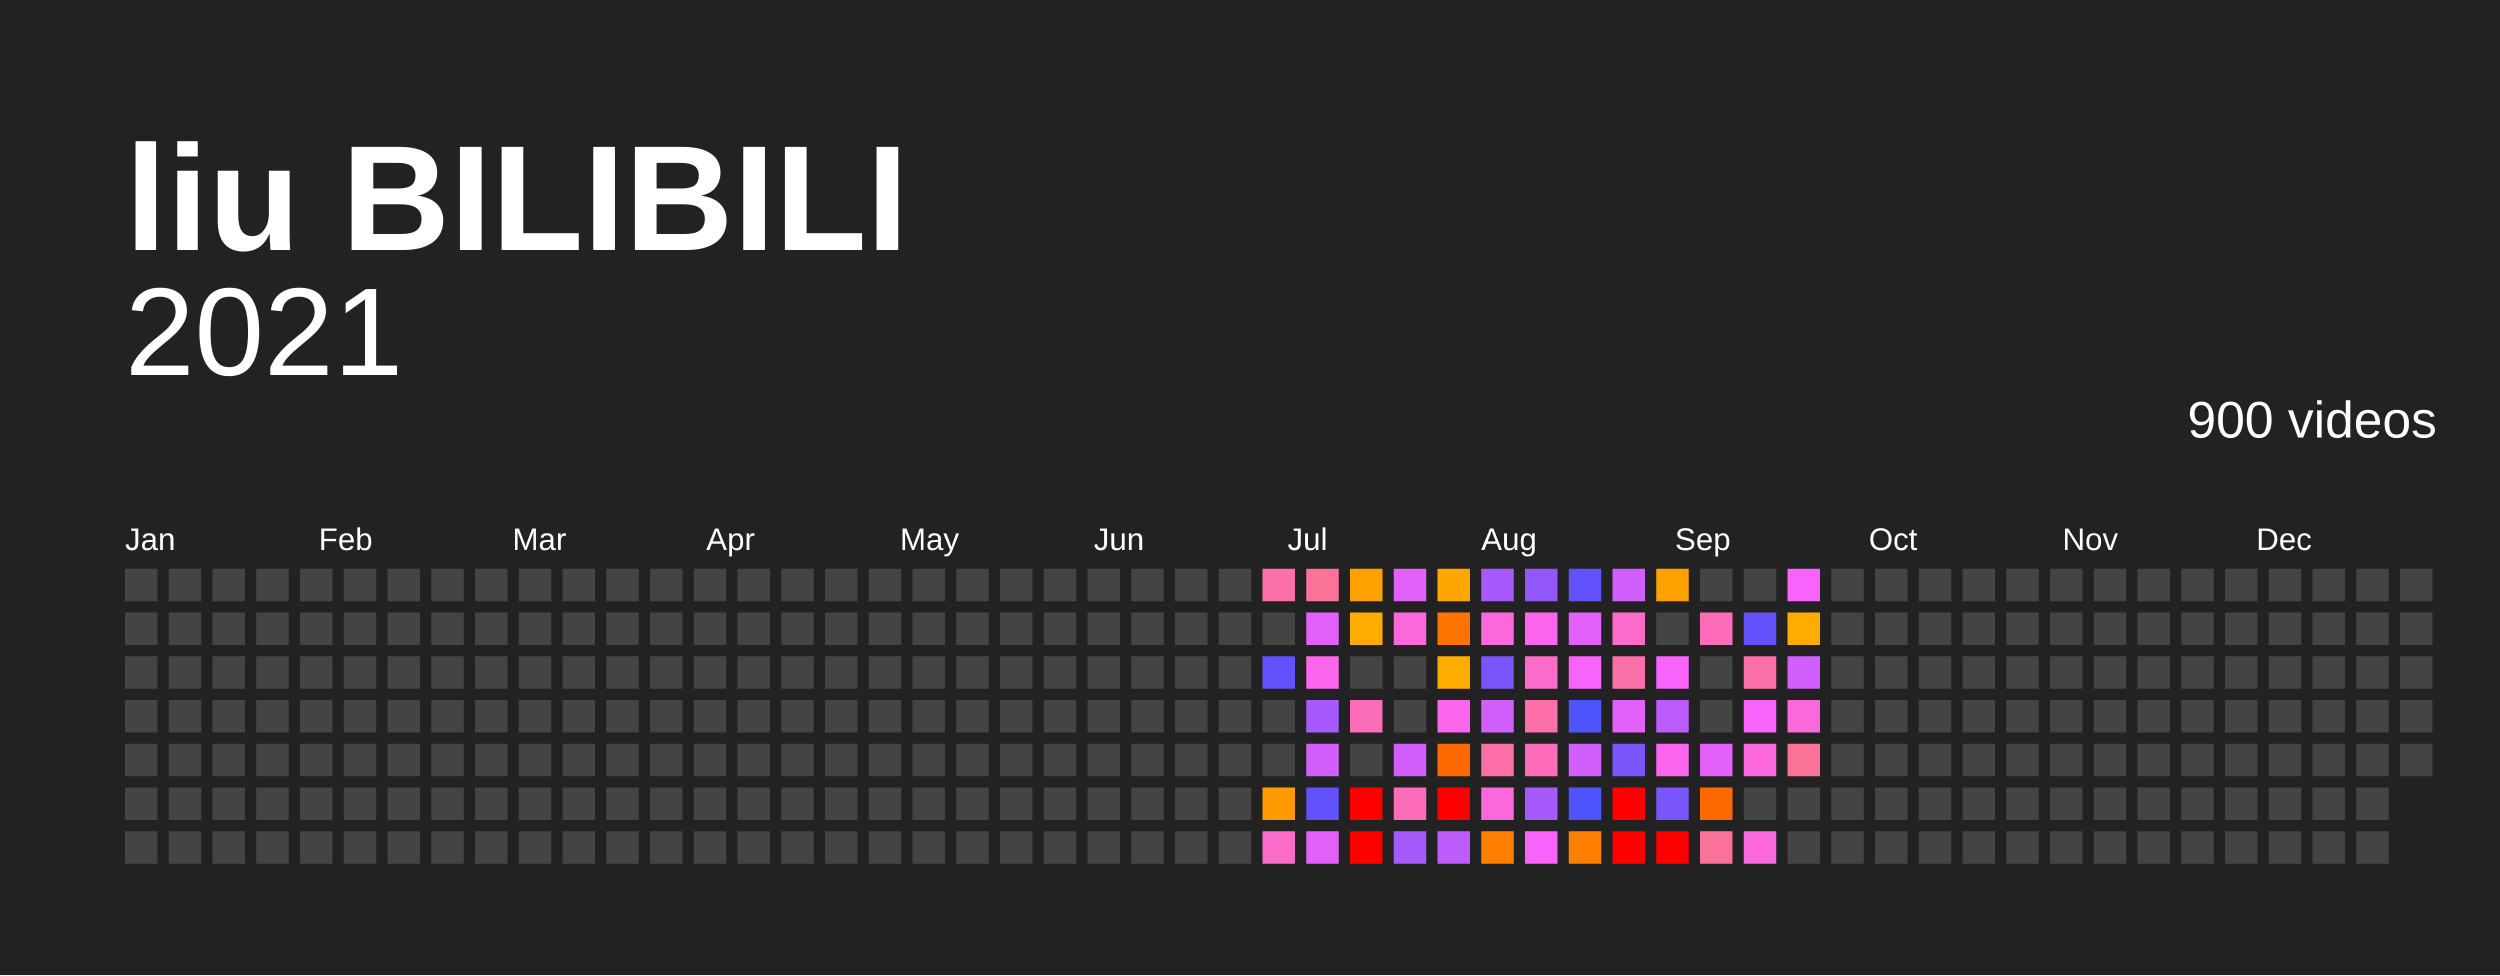
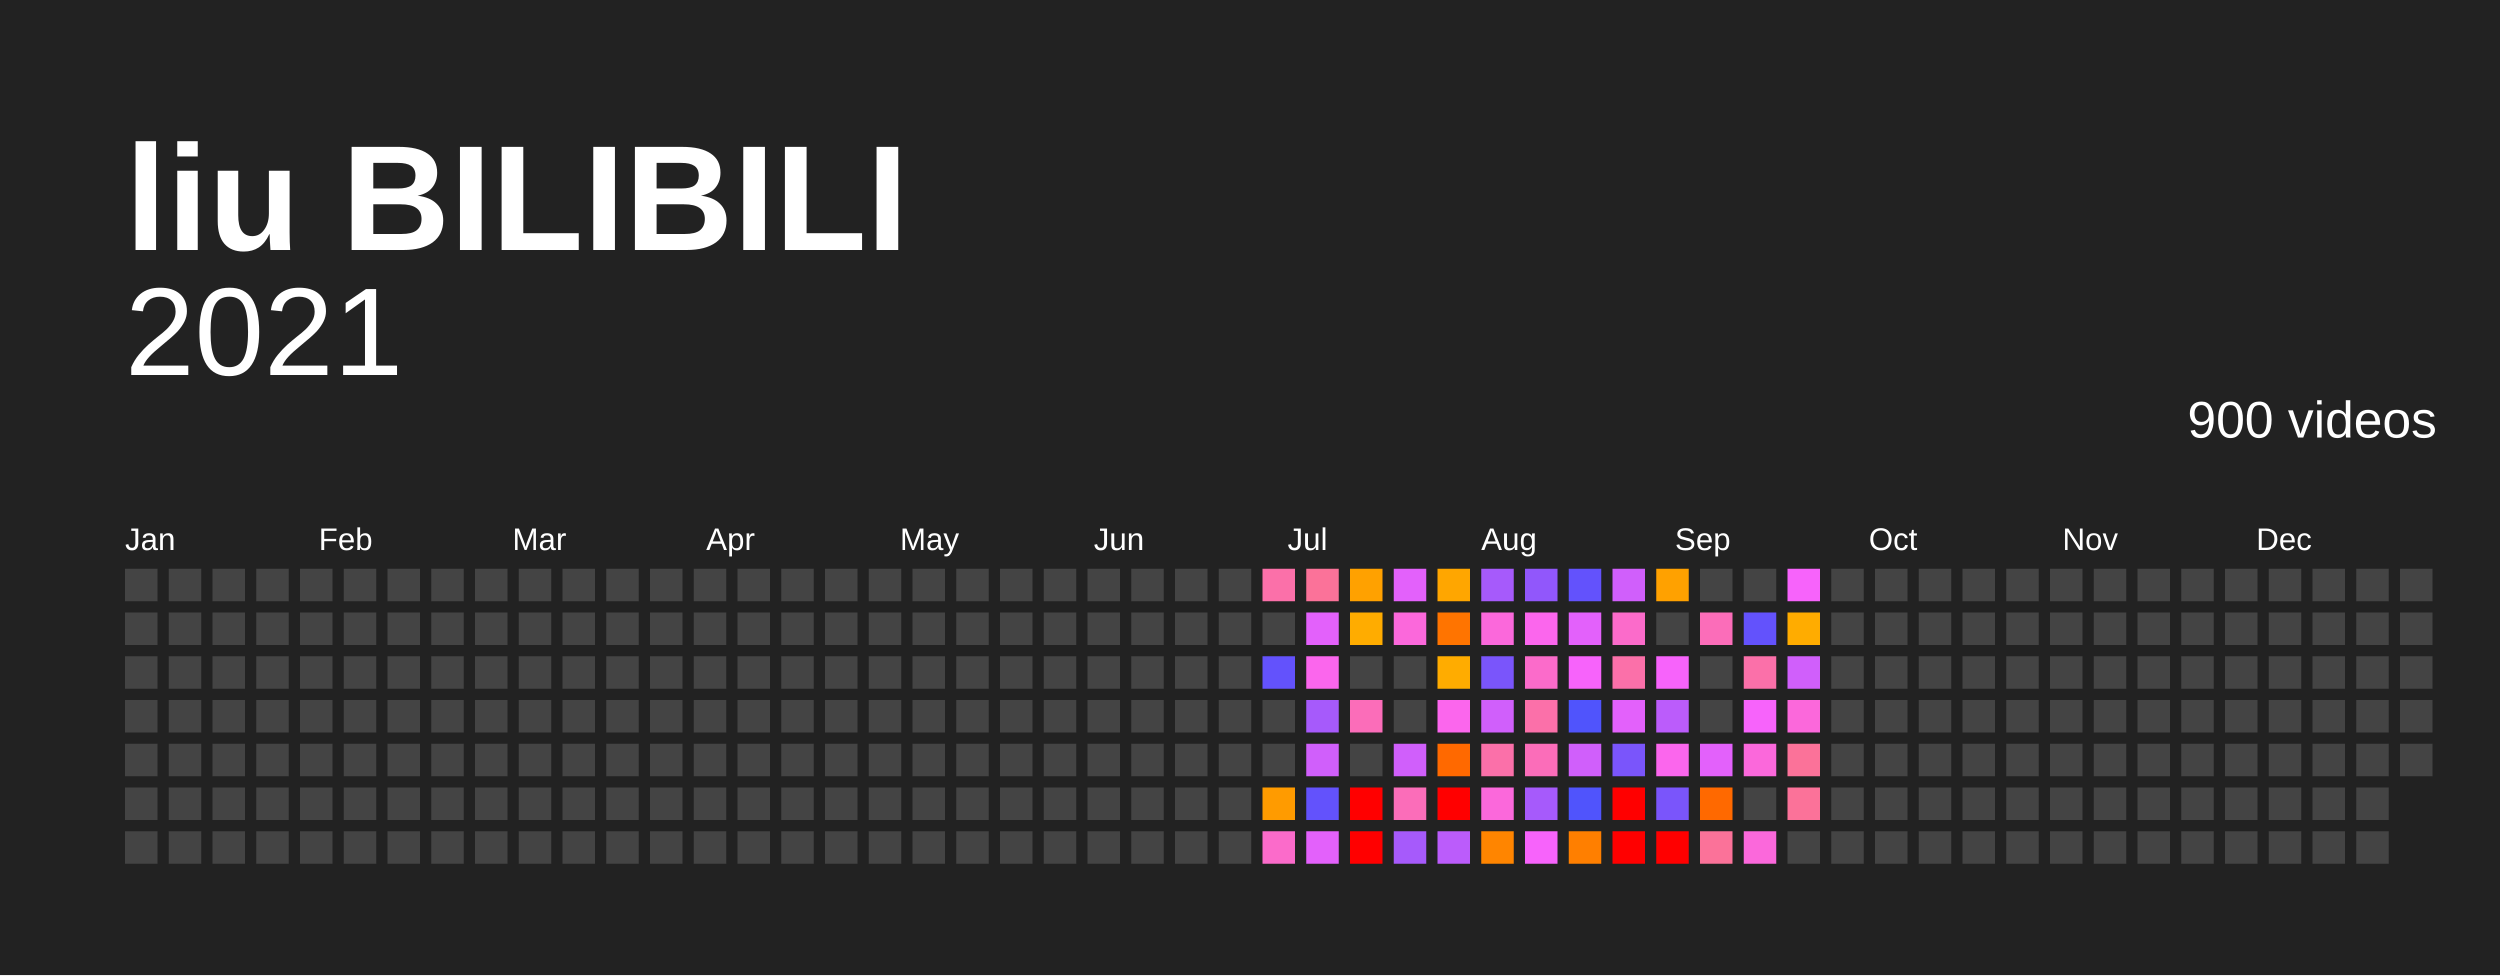
<svg xmlns="http://www.w3.org/2000/svg" baseProfile="full" height="78mm" version="1.1" viewBox="0,0,200,78" width="200mm">
  <defs />
  <rect fill="#222222" height="78" width="200" x="0" y="0" />
  <text fill="#FFFFFF" style="font-size:12px; font-family:Arial; font-weight:bold;" x="10" y="20">liu BILIBILI</text>
  <text alignment-baseline="hanging" fill="#FFFFFF" style="font-size:10.0px; font-family:Arial;" x="10" y="30">2021</text>
  <text alignment-baseline="hanging" fill="#FFFFFF" style="font-size:4.125px; font-family:Arial;" x="175" y="35">900 videos</text>
  <text fill="#FFFFFF" style="font-size:2.5px; font-family:Arial" x="10.0" y="44">Jan</text>
  <text fill="#FFFFFF" style="font-size:2.5px; font-family:Arial" x="25.5" y="44">Feb</text>
  <text fill="#FFFFFF" style="font-size:2.5px; font-family:Arial" x="41.0" y="44">Mar</text>
  <text fill="#FFFFFF" style="font-size:2.5px; font-family:Arial" x="56.5" y="44">Apr</text>
  <text fill="#FFFFFF" style="font-size:2.5px; font-family:Arial" x="72.0" y="44">May</text>
  <text fill="#FFFFFF" style="font-size:2.5px; font-family:Arial" x="87.5" y="44">Jun</text>
  <text fill="#FFFFFF" style="font-size:2.5px; font-family:Arial" x="103.0" y="44">Jul</text>
  <text fill="#FFFFFF" style="font-size:2.5px; font-family:Arial" x="118.5" y="44">Aug</text>
  <text fill="#FFFFFF" style="font-size:2.5px; font-family:Arial" x="134.0" y="44">Sep</text>
  <text fill="#FFFFFF" style="font-size:2.5px; font-family:Arial" x="149.5" y="44">Oct</text>
  <text fill="#FFFFFF" style="font-size:2.5px; font-family:Arial" x="165.0" y="44">Nov</text>
  <text fill="#FFFFFF" style="font-size:2.5px; font-family:Arial" x="180.5" y="44">Dec</text>
  <rect fill="#444444" height="2.6" width="2.6" x="10.0" y="45.5" />
  <rect fill="#444444" height="2.6" width="2.6" x="10.0" y="49.0" />
  <rect fill="#444444" height="2.6" width="2.6" x="10.0" y="52.5" />
  <rect fill="#444444" height="2.6" width="2.6" x="10.0" y="56.0" />
  <rect fill="#444444" height="2.6" width="2.6" x="10.0" y="59.5" />
  <rect fill="#444444" height="2.6" width="2.6" x="10.0" y="63.0" />
  <rect fill="#444444" height="2.6" width="2.6" x="10.0" y="66.5" />
  <rect fill="#444444" height="2.6" width="2.6" x="13.5" y="45.5" />
  <rect fill="#444444" height="2.6" width="2.6" x="13.5" y="49.0" />
  <rect fill="#444444" height="2.6" width="2.6" x="13.5" y="52.5" />
  <rect fill="#444444" height="2.6" width="2.6" x="13.5" y="56.0" />
  <rect fill="#444444" height="2.6" width="2.6" x="13.5" y="59.5" />
  <rect fill="#444444" height="2.6" width="2.6" x="13.5" y="63.0" />
  <rect fill="#444444" height="2.6" width="2.6" x="13.5" y="66.5" />
  <rect fill="#444444" height="2.6" width="2.6" x="17.0" y="45.5" />
  <rect fill="#444444" height="2.6" width="2.6" x="17.0" y="49.0" />
  <rect fill="#444444" height="2.6" width="2.6" x="17.0" y="52.5" />
  <rect fill="#444444" height="2.6" width="2.6" x="17.0" y="56.0" />
  <rect fill="#444444" height="2.6" width="2.6" x="17.0" y="59.5" />
  <rect fill="#444444" height="2.6" width="2.6" x="17.0" y="63.0" />
  <rect fill="#444444" height="2.6" width="2.6" x="17.0" y="66.5" />
  <rect fill="#444444" height="2.6" width="2.6" x="20.5" y="45.5" />
  <rect fill="#444444" height="2.6" width="2.6" x="20.5" y="49.0" />
  <rect fill="#444444" height="2.6" width="2.6" x="20.5" y="52.5" />
  <rect fill="#444444" height="2.6" width="2.6" x="20.5" y="56.0" />
  <rect fill="#444444" height="2.6" width="2.6" x="20.5" y="59.5" />
  <rect fill="#444444" height="2.6" width="2.6" x="20.5" y="63.0" />
  <rect fill="#444444" height="2.6" width="2.6" x="20.5" y="66.5" />
  <rect fill="#444444" height="2.6" width="2.6" x="24.0" y="45.5" />
  <rect fill="#444444" height="2.6" width="2.6" x="24.0" y="49.0" />
  <rect fill="#444444" height="2.6" width="2.6" x="24.0" y="52.5" />
  <rect fill="#444444" height="2.6" width="2.6" x="24.0" y="56.0" />
  <rect fill="#444444" height="2.6" width="2.6" x="24.0" y="59.5" />
  <rect fill="#444444" height="2.6" width="2.6" x="24.0" y="63.0" />
  <rect fill="#444444" height="2.6" width="2.6" x="24.0" y="66.5" />
  <rect fill="#444444" height="2.6" width="2.6" x="27.5" y="45.5" />
  <rect fill="#444444" height="2.6" width="2.6" x="27.5" y="49.0" />
  <rect fill="#444444" height="2.6" width="2.6" x="27.5" y="52.5" />
  <rect fill="#444444" height="2.6" width="2.6" x="27.5" y="56.0" />
  <rect fill="#444444" height="2.6" width="2.6" x="27.5" y="59.5" />
  <rect fill="#444444" height="2.6" width="2.6" x="27.5" y="63.0" />
  <rect fill="#444444" height="2.6" width="2.6" x="27.5" y="66.5" />
  <rect fill="#444444" height="2.6" width="2.6" x="31.0" y="45.5" />
  <rect fill="#444444" height="2.6" width="2.6" x="31.0" y="49.0" />
  <rect fill="#444444" height="2.6" width="2.6" x="31.0" y="52.5" />
  <rect fill="#444444" height="2.6" width="2.6" x="31.0" y="56.0" />
  <rect fill="#444444" height="2.6" width="2.6" x="31.0" y="59.5" />
  <rect fill="#444444" height="2.6" width="2.6" x="31.0" y="63.0" />
  <rect fill="#444444" height="2.6" width="2.6" x="31.0" y="66.5" />
  <rect fill="#444444" height="2.6" width="2.6" x="34.5" y="45.5" />
  <rect fill="#444444" height="2.6" width="2.6" x="34.5" y="49.0" />
  <rect fill="#444444" height="2.6" width="2.6" x="34.5" y="52.5" />
  <rect fill="#444444" height="2.6" width="2.6" x="34.5" y="56.0" />
  <rect fill="#444444" height="2.6" width="2.6" x="34.5" y="59.5" />
  <rect fill="#444444" height="2.6" width="2.6" x="34.5" y="63.0" />
  <rect fill="#444444" height="2.6" width="2.6" x="34.5" y="66.5" />
  <rect fill="#444444" height="2.6" width="2.6" x="38.0" y="45.5" />
  <rect fill="#444444" height="2.6" width="2.6" x="38.0" y="49.0" />
  <rect fill="#444444" height="2.6" width="2.6" x="38.0" y="52.5" />
  <rect fill="#444444" height="2.6" width="2.6" x="38.0" y="56.0" />
  <rect fill="#444444" height="2.6" width="2.6" x="38.0" y="59.5" />
  <rect fill="#444444" height="2.6" width="2.6" x="38.0" y="63.0" />
  <rect fill="#444444" height="2.6" width="2.6" x="38.0" y="66.5" />
  <rect fill="#444444" height="2.6" width="2.6" x="41.5" y="45.5" />
  <rect fill="#444444" height="2.6" width="2.6" x="41.5" y="49.0" />
  <rect fill="#444444" height="2.6" width="2.6" x="41.5" y="52.5" />
  <rect fill="#444444" height="2.6" width="2.6" x="41.5" y="56.0" />
  <rect fill="#444444" height="2.6" width="2.6" x="41.5" y="59.5" />
  <rect fill="#444444" height="2.6" width="2.6" x="41.5" y="63.0" />
  <rect fill="#444444" height="2.6" width="2.6" x="41.5" y="66.5" />
  <rect fill="#444444" height="2.6" width="2.6" x="45.0" y="45.5" />
  <rect fill="#444444" height="2.6" width="2.6" x="45.0" y="49.0" />
  <rect fill="#444444" height="2.6" width="2.6" x="45.0" y="52.5" />
  <rect fill="#444444" height="2.6" width="2.6" x="45.0" y="56.0" />
  <rect fill="#444444" height="2.6" width="2.6" x="45.0" y="59.5" />
  <rect fill="#444444" height="2.6" width="2.6" x="45.0" y="63.0" />
  <rect fill="#444444" height="2.6" width="2.6" x="45.0" y="66.5" />
  <rect fill="#444444" height="2.6" width="2.6" x="48.5" y="45.5" />
  <rect fill="#444444" height="2.6" width="2.6" x="48.5" y="49.0" />
  <rect fill="#444444" height="2.6" width="2.6" x="48.5" y="52.5" />
  <rect fill="#444444" height="2.6" width="2.6" x="48.5" y="56.0" />
  <rect fill="#444444" height="2.6" width="2.6" x="48.5" y="59.5" />
  <rect fill="#444444" height="2.6" width="2.6" x="48.5" y="63.0" />
  <rect fill="#444444" height="2.6" width="2.6" x="48.5" y="66.5" />
  <rect fill="#444444" height="2.6" width="2.6" x="52.0" y="45.5" />
  <rect fill="#444444" height="2.6" width="2.6" x="52.0" y="49.0" />
  <rect fill="#444444" height="2.6" width="2.6" x="52.0" y="52.5" />
  <rect fill="#444444" height="2.6" width="2.6" x="52.0" y="56.0" />
  <rect fill="#444444" height="2.6" width="2.6" x="52.0" y="59.5" />
  <rect fill="#444444" height="2.6" width="2.6" x="52.0" y="63.0" />
  <rect fill="#444444" height="2.6" width="2.6" x="52.0" y="66.5" />
  <rect fill="#444444" height="2.6" width="2.6" x="55.5" y="45.5" />
  <rect fill="#444444" height="2.6" width="2.6" x="55.5" y="49.0" />
  <rect fill="#444444" height="2.6" width="2.6" x="55.5" y="52.5" />
  <rect fill="#444444" height="2.6" width="2.6" x="55.5" y="56.0" />
  <rect fill="#444444" height="2.6" width="2.6" x="55.5" y="59.5" />
  <rect fill="#444444" height="2.6" width="2.6" x="55.5" y="63.0" />
  <rect fill="#444444" height="2.6" width="2.6" x="55.5" y="66.5" />
  <rect fill="#444444" height="2.6" width="2.6" x="59.0" y="45.5" />
  <rect fill="#444444" height="2.6" width="2.6" x="59.0" y="49.0" />
  <rect fill="#444444" height="2.6" width="2.6" x="59.0" y="52.5" />
  <rect fill="#444444" height="2.6" width="2.6" x="59.0" y="56.0" />
  <rect fill="#444444" height="2.6" width="2.6" x="59.0" y="59.5" />
  <rect fill="#444444" height="2.6" width="2.6" x="59.0" y="63.0" />
  <rect fill="#444444" height="2.6" width="2.6" x="59.0" y="66.5" />
  <rect fill="#444444" height="2.6" width="2.6" x="62.5" y="45.5" />
  <rect fill="#444444" height="2.6" width="2.6" x="62.5" y="49.0" />
  <rect fill="#444444" height="2.6" width="2.6" x="62.5" y="52.5" />
  <rect fill="#444444" height="2.6" width="2.6" x="62.5" y="56.0" />
  <rect fill="#444444" height="2.6" width="2.6" x="62.5" y="59.5" />
  <rect fill="#444444" height="2.6" width="2.6" x="62.5" y="63.0" />
  <rect fill="#444444" height="2.6" width="2.6" x="62.5" y="66.5" />
  <rect fill="#444444" height="2.6" width="2.6" x="66.0" y="45.5" />
  <rect fill="#444444" height="2.6" width="2.6" x="66.0" y="49.0" />
  <rect fill="#444444" height="2.6" width="2.6" x="66.0" y="52.5" />
  <rect fill="#444444" height="2.6" width="2.6" x="66.0" y="56.0" />
  <rect fill="#444444" height="2.6" width="2.6" x="66.0" y="59.5" />
  <rect fill="#444444" height="2.6" width="2.6" x="66.0" y="63.0" />
  <rect fill="#444444" height="2.6" width="2.6" x="66.0" y="66.5" />
  <rect fill="#444444" height="2.6" width="2.6" x="69.5" y="45.5" />
  <rect fill="#444444" height="2.6" width="2.6" x="69.5" y="49.0" />
  <rect fill="#444444" height="2.6" width="2.6" x="69.5" y="52.5" />
  <rect fill="#444444" height="2.6" width="2.6" x="69.5" y="56.0" />
  <rect fill="#444444" height="2.6" width="2.6" x="69.5" y="59.5" />
  <rect fill="#444444" height="2.6" width="2.6" x="69.5" y="63.0" />
  <rect fill="#444444" height="2.6" width="2.6" x="69.5" y="66.5" />
  <rect fill="#444444" height="2.6" width="2.6" x="73.0" y="45.5" />
  <rect fill="#444444" height="2.6" width="2.6" x="73.0" y="49.0" />
  <rect fill="#444444" height="2.6" width="2.6" x="73.0" y="52.5" />
  <rect fill="#444444" height="2.6" width="2.6" x="73.0" y="56.0" />
  <rect fill="#444444" height="2.6" width="2.6" x="73.0" y="59.5" />
  <rect fill="#444444" height="2.6" width="2.6" x="73.0" y="63.0" />
  <rect fill="#444444" height="2.6" width="2.6" x="73.0" y="66.5" />
  <rect fill="#444444" height="2.6" width="2.6" x="76.5" y="45.5" />
  <rect fill="#444444" height="2.6" width="2.6" x="76.5" y="49.0" />
  <rect fill="#444444" height="2.6" width="2.6" x="76.5" y="52.5" />
  <rect fill="#444444" height="2.6" width="2.6" x="76.5" y="56.0" />
  <rect fill="#444444" height="2.6" width="2.6" x="76.5" y="59.5" />
  <rect fill="#444444" height="2.6" width="2.6" x="76.5" y="63.0" />
  <rect fill="#444444" height="2.6" width="2.6" x="76.5" y="66.5" />
  <rect fill="#444444" height="2.6" width="2.6" x="80.0" y="45.5" />
  <rect fill="#444444" height="2.6" width="2.6" x="80.0" y="49.0" />
  <rect fill="#444444" height="2.6" width="2.6" x="80.0" y="52.5" />
  <rect fill="#444444" height="2.6" width="2.6" x="80.0" y="56.0" />
  <rect fill="#444444" height="2.6" width="2.6" x="80.0" y="59.5" />
  <rect fill="#444444" height="2.6" width="2.6" x="80.0" y="63.0" />
  <rect fill="#444444" height="2.6" width="2.6" x="80.0" y="66.5" />
  <rect fill="#444444" height="2.6" width="2.6" x="83.5" y="45.5" />
  <rect fill="#444444" height="2.6" width="2.6" x="83.5" y="49.0" />
  <rect fill="#444444" height="2.6" width="2.6" x="83.5" y="52.5" />
  <rect fill="#444444" height="2.6" width="2.6" x="83.5" y="56.0" />
  <rect fill="#444444" height="2.6" width="2.6" x="83.5" y="59.5" />
  <rect fill="#444444" height="2.6" width="2.6" x="83.5" y="63.0" />
  <rect fill="#444444" height="2.6" width="2.6" x="83.5" y="66.5" />
  <rect fill="#444444" height="2.6" width="2.6" x="87.0" y="45.5" />
  <rect fill="#444444" height="2.6" width="2.6" x="87.0" y="49.0" />
  <rect fill="#444444" height="2.6" width="2.6" x="87.0" y="52.5" />
  <rect fill="#444444" height="2.6" width="2.6" x="87.0" y="56.0" />
  <rect fill="#444444" height="2.6" width="2.6" x="87.0" y="59.5" />
  <rect fill="#444444" height="2.6" width="2.6" x="87.0" y="63.0" />
  <rect fill="#444444" height="2.6" width="2.6" x="87.0" y="66.5" />
  <rect fill="#444444" height="2.6" width="2.6" x="90.5" y="45.5" />
  <rect fill="#444444" height="2.6" width="2.6" x="90.5" y="49.0" />
  <rect fill="#444444" height="2.6" width="2.6" x="90.5" y="52.5" />
  <rect fill="#444444" height="2.6" width="2.6" x="90.5" y="56.0" />
  <rect fill="#444444" height="2.6" width="2.6" x="90.5" y="59.5" />
  <rect fill="#444444" height="2.6" width="2.6" x="90.5" y="63.0" />
  <rect fill="#444444" height="2.6" width="2.6" x="90.5" y="66.5" />
  <rect fill="#444444" height="2.6" width="2.6" x="94.0" y="45.5" />
  <rect fill="#444444" height="2.6" width="2.6" x="94.0" y="49.0" />
  <rect fill="#444444" height="2.6" width="2.6" x="94.0" y="52.5" />
  <rect fill="#444444" height="2.6" width="2.6" x="94.0" y="56.0" />
  <rect fill="#444444" height="2.6" width="2.6" x="94.0" y="59.5" />
  <rect fill="#444444" height="2.6" width="2.6" x="94.0" y="63.0" />
  <rect fill="#444444" height="2.6" width="2.6" x="94.0" y="66.5" />
  <rect fill="#444444" height="2.6" width="2.6" x="97.5" y="45.5" />
  <rect fill="#444444" height="2.6" width="2.6" x="97.5" y="49.0" />
  <rect fill="#444444" height="2.6" width="2.6" x="97.5" y="52.5" />
  <rect fill="#444444" height="2.6" width="2.6" x="97.5" y="56.0" />
  <rect fill="#444444" height="2.6" width="2.6" x="97.5" y="59.5" />
  <rect fill="#444444" height="2.6" width="2.6" x="97.5" y="63.0" />
  <rect fill="#444444" height="2.6" width="2.6" x="97.5" y="66.5" />
  <rect fill="#fb70a9" height="2.6" width="2.6" x="101.0" y="45.5" />
  <rect fill="#444444" height="2.6" width="2.6" x="101.0" y="49.0" />
  <rect fill="#6352fc" height="2.6" width="2.6" x="101.0" y="52.5" />
  <rect fill="#444444" height="2.6" width="2.6" x="101.0" y="56.0" />
  <rect fill="#444444" height="2.6" width="2.6" x="101.0" y="59.5" />
  <rect fill="#ff9b00" height="2.6" width="2.6" x="101.0" y="63.0" />
  <rect fill="#fb6bca" height="2.6" width="2.6" x="101.0" y="66.5" />
  <rect fill="#fb7299" height="2.6" width="2.6" x="104.5" y="45.5" />
  <rect fill="#e361fb" height="2.6" width="2.6" x="104.5" y="49.0" />
  <rect fill="#fb66ed" height="2.6" width="2.6" x="104.5" y="52.5" />
  <rect fill="#a65afb" height="2.6" width="2.6" x="104.5" y="56.0" />
  <rect fill="#d05ffb" height="2.6" width="2.6" x="104.5" y="59.5" />
  <rect fill="#6352fc" height="2.6" width="2.6" x="104.5" y="63.0" />
  <rect fill="#e361fb" height="2.6" width="2.6" x="104.5" y="66.5" />
  <rect fill="#ffa100" height="2.6" width="2.6" x="108.0" y="45.5" />
  <rect fill="#ffac00" height="2.6" width="2.6" x="108.0" y="49.0" />
  <rect fill="#444444" height="2.6" width="2.6" x="108.0" y="52.5" />
  <rect fill="#fb6db9" height="2.6" width="2.6" x="108.0" y="56.0" />
  <rect fill="#444444" height="2.6" width="2.6" x="108.0" y="59.5" />
  <rect fill="red" height="2.6" width="2.6" x="108.0" y="63.0" />
  <rect fill="red" height="2.6" width="2.6" x="108.0" y="66.5" />
  <rect fill="#e361fb" height="2.6" width="2.6" x="111.5" y="45.5" />
  <rect fill="#fb68db" height="2.6" width="2.6" x="111.5" y="49.0" />
  <rect fill="#444444" height="2.6" width="2.6" x="111.5" y="52.5" />
  <rect fill="#444444" height="2.6" width="2.6" x="111.5" y="56.0" />
  <rect fill="#d05ffb" height="2.6" width="2.6" x="111.5" y="59.5" />
  <rect fill="#fb6db9" height="2.6" width="2.6" x="111.5" y="63.0" />
  <rect fill="#a65afb" height="2.6" width="2.6" x="111.5" y="66.5" />
  <rect fill="#ffa600" height="2.6" width="2.6" x="115.0" y="45.5" />
  <rect fill="#ff7400" height="2.6" width="2.6" x="115.0" y="49.0" />
  <rect fill="#ffac00" height="2.6" width="2.6" x="115.0" y="52.5" />
  <rect fill="#fb66ed" height="2.6" width="2.6" x="115.0" y="56.0" />
  <rect fill="#ff6900" height="2.6" width="2.6" x="115.0" y="59.5" />
  <rect fill="red" height="2.6" width="2.6" x="115.0" y="63.0" />
  <rect fill="#bb5cfb" height="2.6" width="2.6" x="115.0" y="66.5" />
  <rect fill="#a65afb" height="2.6" width="2.6" x="118.5" y="45.5" />
  <rect fill="#fb68db" height="2.6" width="2.6" x="118.5" y="49.0" />
  <rect fill="#7a55fb" height="2.6" width="2.6" x="118.5" y="52.5" />
  <rect fill="#d05ffb" height="2.6" width="2.6" x="118.5" y="56.0" />
  <rect fill="#fb70a9" height="2.6" width="2.6" x="118.5" y="59.5" />
  <rect fill="#fb68db" height="2.6" width="2.6" x="118.5" y="63.0" />
-   <rect fill="#ff7f00" height="2.6" width="2.6" x="118.5" y="66.5" />
+   <rect fill="#ff8500" height="2.6" width="2.6" x="118.5" y="66.5" />
  <rect fill="#9157fb" height="2.6" width="2.6" x="122.0" y="45.5" />
  <rect fill="#fb66ed" height="2.6" width="2.6" x="122.0" y="49.0" />
  <rect fill="#fb6bca" height="2.6" width="2.6" x="122.0" y="52.5" />
  <rect fill="#fb70a9" height="2.6" width="2.6" x="122.0" y="56.0" />
  <rect fill="#fb6db9" height="2.6" width="2.6" x="122.0" y="59.5" />
  <rect fill="#a65afb" height="2.6" width="2.6" x="122.0" y="63.0" />
  <rect fill="#f763fb" height="2.6" width="2.6" x="122.0" y="66.5" />
  <rect fill="#6352fc" height="2.6" width="2.6" x="125.5" y="45.5" />
  <rect fill="#e361fb" height="2.6" width="2.6" x="125.5" y="49.0" />
  <rect fill="#f763fb" height="2.6" width="2.6" x="125.5" y="52.5" />
  <rect fill="#5054fc" height="2.6" width="2.6" x="125.5" y="56.0" />
  <rect fill="#d05ffb" height="2.6" width="2.6" x="125.5" y="59.5" />
  <rect fill="#5054fc" height="2.6" width="2.6" x="125.5" y="63.0" />
  <rect fill="#ff7f00" height="2.6" width="2.6" x="125.5" y="66.5" />
  <rect fill="#d05ffb" height="2.6" width="2.6" x="129.0" y="45.5" />
  <rect fill="#fb6bca" height="2.6" width="2.6" x="129.0" y="49.0" />
  <rect fill="#fb70a9" height="2.6" width="2.6" x="129.0" y="52.5" />
  <rect fill="#e361fb" height="2.6" width="2.6" x="129.0" y="56.0" />
  <rect fill="#7a55fb" height="2.6" width="2.6" x="129.0" y="59.5" />
  <rect fill="red" height="2.6" width="2.6" x="129.0" y="63.0" />
  <rect fill="red" height="2.6" width="2.6" x="129.0" y="66.5" />
  <rect fill="#ffa100" height="2.6" width="2.6" x="132.5" y="45.5" />
  <rect fill="#444444" height="2.6" width="2.6" x="132.5" y="49.0" />
  <rect fill="#f763fb" height="2.6" width="2.6" x="132.5" y="52.5" />
  <rect fill="#bb5cfb" height="2.6" width="2.6" x="132.5" y="56.0" />
  <rect fill="#fb66ed" height="2.6" width="2.6" x="132.5" y="59.5" />
  <rect fill="#7a55fb" height="2.6" width="2.6" x="132.5" y="63.0" />
  <rect fill="red" height="2.6" width="2.6" x="132.5" y="66.5" />
  <rect fill="#444444" height="2.6" width="2.6" x="136.0" y="45.5" />
  <rect fill="#fb6db9" height="2.6" width="2.6" x="136.0" y="49.0" />
  <rect fill="#444444" height="2.6" width="2.6" x="136.0" y="52.5" />
  <rect fill="#444444" height="2.6" width="2.6" x="136.0" y="56.0" />
  <rect fill="#e361fb" height="2.6" width="2.6" x="136.0" y="59.5" />
  <rect fill="#ff6900" height="2.6" width="2.6" x="136.0" y="63.0" />
  <rect fill="#fb7299" height="2.6" width="2.6" x="136.0" y="66.5" />
  <rect fill="#444444" height="2.6" width="2.6" x="139.5" y="45.5" />
  <rect fill="#6352fc" height="2.6" width="2.6" x="139.5" y="49.0" />
  <rect fill="#fb70a9" height="2.6" width="2.6" x="139.5" y="52.5" />
  <rect fill="#f763fb" height="2.6" width="2.6" x="139.5" y="56.0" />
  <rect fill="#fb68db" height="2.6" width="2.6" x="139.5" y="59.5" />
  <rect fill="#444444" height="2.6" width="2.6" x="139.5" y="63.0" />
  <rect fill="#fb68db" height="2.6" width="2.6" x="139.5" y="66.5" />
  <rect fill="#f763fb" height="2.6" width="2.6" x="143.0" y="45.5" />
  <rect fill="#ffac00" height="2.6" width="2.6" x="143.0" y="49.0" />
  <rect fill="#d05ffb" height="2.6" width="2.6" x="143.0" y="52.5" />
  <rect fill="#fb68db" height="2.6" width="2.6" x="143.0" y="56.0" />
  <rect fill="#fb7299" height="2.6" width="2.6" x="143.0" y="59.5" />
-   <rect fill="#444444" height="2.6" width="2.6" x="143.0" y="63.0" />
+   <rect fill="#fb7299" height="2.6" width="2.6" x="143.0" y="63.0" />
  <rect fill="#444444" height="2.6" width="2.6" x="143.0" y="66.5" />
  <rect fill="#444444" height="2.6" width="2.6" x="146.5" y="45.5" />
  <rect fill="#444444" height="2.6" width="2.6" x="146.5" y="49.0" />
  <rect fill="#444444" height="2.6" width="2.6" x="146.5" y="52.5" />
  <rect fill="#444444" height="2.6" width="2.6" x="146.5" y="56.0" />
  <rect fill="#444444" height="2.6" width="2.6" x="146.5" y="59.5" />
  <rect fill="#444444" height="2.6" width="2.6" x="146.5" y="63.0" />
  <rect fill="#444444" height="2.6" width="2.6" x="146.5" y="66.5" />
  <rect fill="#444444" height="2.6" width="2.6" x="150.0" y="45.5" />
  <rect fill="#444444" height="2.6" width="2.6" x="150.0" y="49.0" />
  <rect fill="#444444" height="2.6" width="2.6" x="150.0" y="52.5" />
  <rect fill="#444444" height="2.6" width="2.6" x="150.0" y="56.0" />
  <rect fill="#444444" height="2.6" width="2.6" x="150.0" y="59.5" />
  <rect fill="#444444" height="2.6" width="2.6" x="150.0" y="63.0" />
  <rect fill="#444444" height="2.6" width="2.6" x="150.0" y="66.5" />
  <rect fill="#444444" height="2.6" width="2.6" x="153.5" y="45.5" />
  <rect fill="#444444" height="2.6" width="2.6" x="153.5" y="49.0" />
  <rect fill="#444444" height="2.6" width="2.6" x="153.5" y="52.5" />
  <rect fill="#444444" height="2.6" width="2.6" x="153.5" y="56.0" />
  <rect fill="#444444" height="2.6" width="2.6" x="153.5" y="59.5" />
  <rect fill="#444444" height="2.6" width="2.6" x="153.5" y="63.0" />
  <rect fill="#444444" height="2.6" width="2.6" x="153.5" y="66.5" />
  <rect fill="#444444" height="2.6" width="2.6" x="157.0" y="45.5" />
  <rect fill="#444444" height="2.6" width="2.6" x="157.0" y="49.0" />
  <rect fill="#444444" height="2.6" width="2.6" x="157.0" y="52.5" />
  <rect fill="#444444" height="2.6" width="2.6" x="157.0" y="56.0" />
  <rect fill="#444444" height="2.6" width="2.6" x="157.0" y="59.5" />
  <rect fill="#444444" height="2.6" width="2.6" x="157.0" y="63.0" />
  <rect fill="#444444" height="2.6" width="2.6" x="157.0" y="66.5" />
  <rect fill="#444444" height="2.6" width="2.6" x="160.5" y="45.5" />
  <rect fill="#444444" height="2.6" width="2.6" x="160.5" y="49.0" />
  <rect fill="#444444" height="2.6" width="2.6" x="160.5" y="52.5" />
  <rect fill="#444444" height="2.6" width="2.6" x="160.5" y="56.0" />
  <rect fill="#444444" height="2.6" width="2.6" x="160.5" y="59.5" />
  <rect fill="#444444" height="2.6" width="2.6" x="160.5" y="63.0" />
  <rect fill="#444444" height="2.6" width="2.6" x="160.5" y="66.5" />
  <rect fill="#444444" height="2.6" width="2.6" x="164.0" y="45.5" />
  <rect fill="#444444" height="2.6" width="2.6" x="164.0" y="49.0" />
  <rect fill="#444444" height="2.6" width="2.6" x="164.0" y="52.5" />
  <rect fill="#444444" height="2.6" width="2.6" x="164.0" y="56.0" />
  <rect fill="#444444" height="2.6" width="2.6" x="164.0" y="59.5" />
  <rect fill="#444444" height="2.6" width="2.6" x="164.0" y="63.0" />
  <rect fill="#444444" height="2.6" width="2.6" x="164.0" y="66.5" />
  <rect fill="#444444" height="2.6" width="2.6" x="167.5" y="45.5" />
  <rect fill="#444444" height="2.6" width="2.6" x="167.5" y="49.0" />
  <rect fill="#444444" height="2.6" width="2.6" x="167.5" y="52.5" />
  <rect fill="#444444" height="2.6" width="2.6" x="167.5" y="56.0" />
  <rect fill="#444444" height="2.6" width="2.6" x="167.5" y="59.5" />
  <rect fill="#444444" height="2.6" width="2.6" x="167.5" y="63.0" />
  <rect fill="#444444" height="2.6" width="2.6" x="167.5" y="66.5" />
  <rect fill="#444444" height="2.6" width="2.6" x="171.0" y="45.5" />
  <rect fill="#444444" height="2.6" width="2.6" x="171.0" y="49.0" />
  <rect fill="#444444" height="2.6" width="2.6" x="171.0" y="52.5" />
  <rect fill="#444444" height="2.6" width="2.6" x="171.0" y="56.0" />
  <rect fill="#444444" height="2.6" width="2.6" x="171.0" y="59.5" />
  <rect fill="#444444" height="2.6" width="2.6" x="171.0" y="63.0" />
  <rect fill="#444444" height="2.6" width="2.6" x="171.0" y="66.5" />
  <rect fill="#444444" height="2.6" width="2.6" x="174.5" y="45.5" />
  <rect fill="#444444" height="2.6" width="2.6" x="174.5" y="49.0" />
  <rect fill="#444444" height="2.6" width="2.6" x="174.5" y="52.5" />
  <rect fill="#444444" height="2.6" width="2.6" x="174.5" y="56.0" />
  <rect fill="#444444" height="2.6" width="2.6" x="174.5" y="59.5" />
  <rect fill="#444444" height="2.6" width="2.6" x="174.5" y="63.0" />
  <rect fill="#444444" height="2.6" width="2.6" x="174.5" y="66.5" />
  <rect fill="#444444" height="2.6" width="2.6" x="178.0" y="45.5" />
  <rect fill="#444444" height="2.6" width="2.6" x="178.0" y="49.0" />
  <rect fill="#444444" height="2.6" width="2.6" x="178.0" y="52.5" />
  <rect fill="#444444" height="2.6" width="2.6" x="178.0" y="56.0" />
  <rect fill="#444444" height="2.6" width="2.6" x="178.0" y="59.5" />
  <rect fill="#444444" height="2.6" width="2.6" x="178.0" y="63.0" />
  <rect fill="#444444" height="2.6" width="2.6" x="178.0" y="66.5" />
  <rect fill="#444444" height="2.6" width="2.6" x="181.5" y="45.5" />
  <rect fill="#444444" height="2.6" width="2.6" x="181.5" y="49.0" />
  <rect fill="#444444" height="2.6" width="2.6" x="181.5" y="52.5" />
  <rect fill="#444444" height="2.6" width="2.6" x="181.5" y="56.0" />
  <rect fill="#444444" height="2.6" width="2.6" x="181.5" y="59.5" />
  <rect fill="#444444" height="2.6" width="2.6" x="181.5" y="63.0" />
  <rect fill="#444444" height="2.6" width="2.6" x="181.5" y="66.5" />
  <rect fill="#444444" height="2.6" width="2.6" x="185.0" y="45.5" />
  <rect fill="#444444" height="2.6" width="2.6" x="185.0" y="49.0" />
  <rect fill="#444444" height="2.6" width="2.6" x="185.0" y="52.5" />
  <rect fill="#444444" height="2.6" width="2.6" x="185.0" y="56.0" />
  <rect fill="#444444" height="2.6" width="2.6" x="185.0" y="59.5" />
  <rect fill="#444444" height="2.6" width="2.6" x="185.0" y="63.0" />
  <rect fill="#444444" height="2.6" width="2.6" x="185.0" y="66.5" />
  <rect fill="#444444" height="2.6" width="2.6" x="188.5" y="45.5" />
  <rect fill="#444444" height="2.6" width="2.6" x="188.5" y="49.0" />
  <rect fill="#444444" height="2.6" width="2.6" x="188.5" y="52.5" />
  <rect fill="#444444" height="2.6" width="2.6" x="188.5" y="56.0" />
  <rect fill="#444444" height="2.6" width="2.6" x="188.5" y="59.5" />
  <rect fill="#444444" height="2.6" width="2.6" x="188.5" y="63.0" />
  <rect fill="#444444" height="2.6" width="2.6" x="188.5" y="66.5" />
  <rect fill="#444444" height="2.6" width="2.6" x="192.0" y="45.5" />
  <rect fill="#444444" height="2.6" width="2.6" x="192.0" y="49.0" />
  <rect fill="#444444" height="2.6" width="2.6" x="192.0" y="52.5" />
  <rect fill="#444444" height="2.6" width="2.6" x="192.0" y="56.0" />
  <rect fill="#444444" height="2.6" width="2.6" x="192.0" y="59.5" />
</svg>
